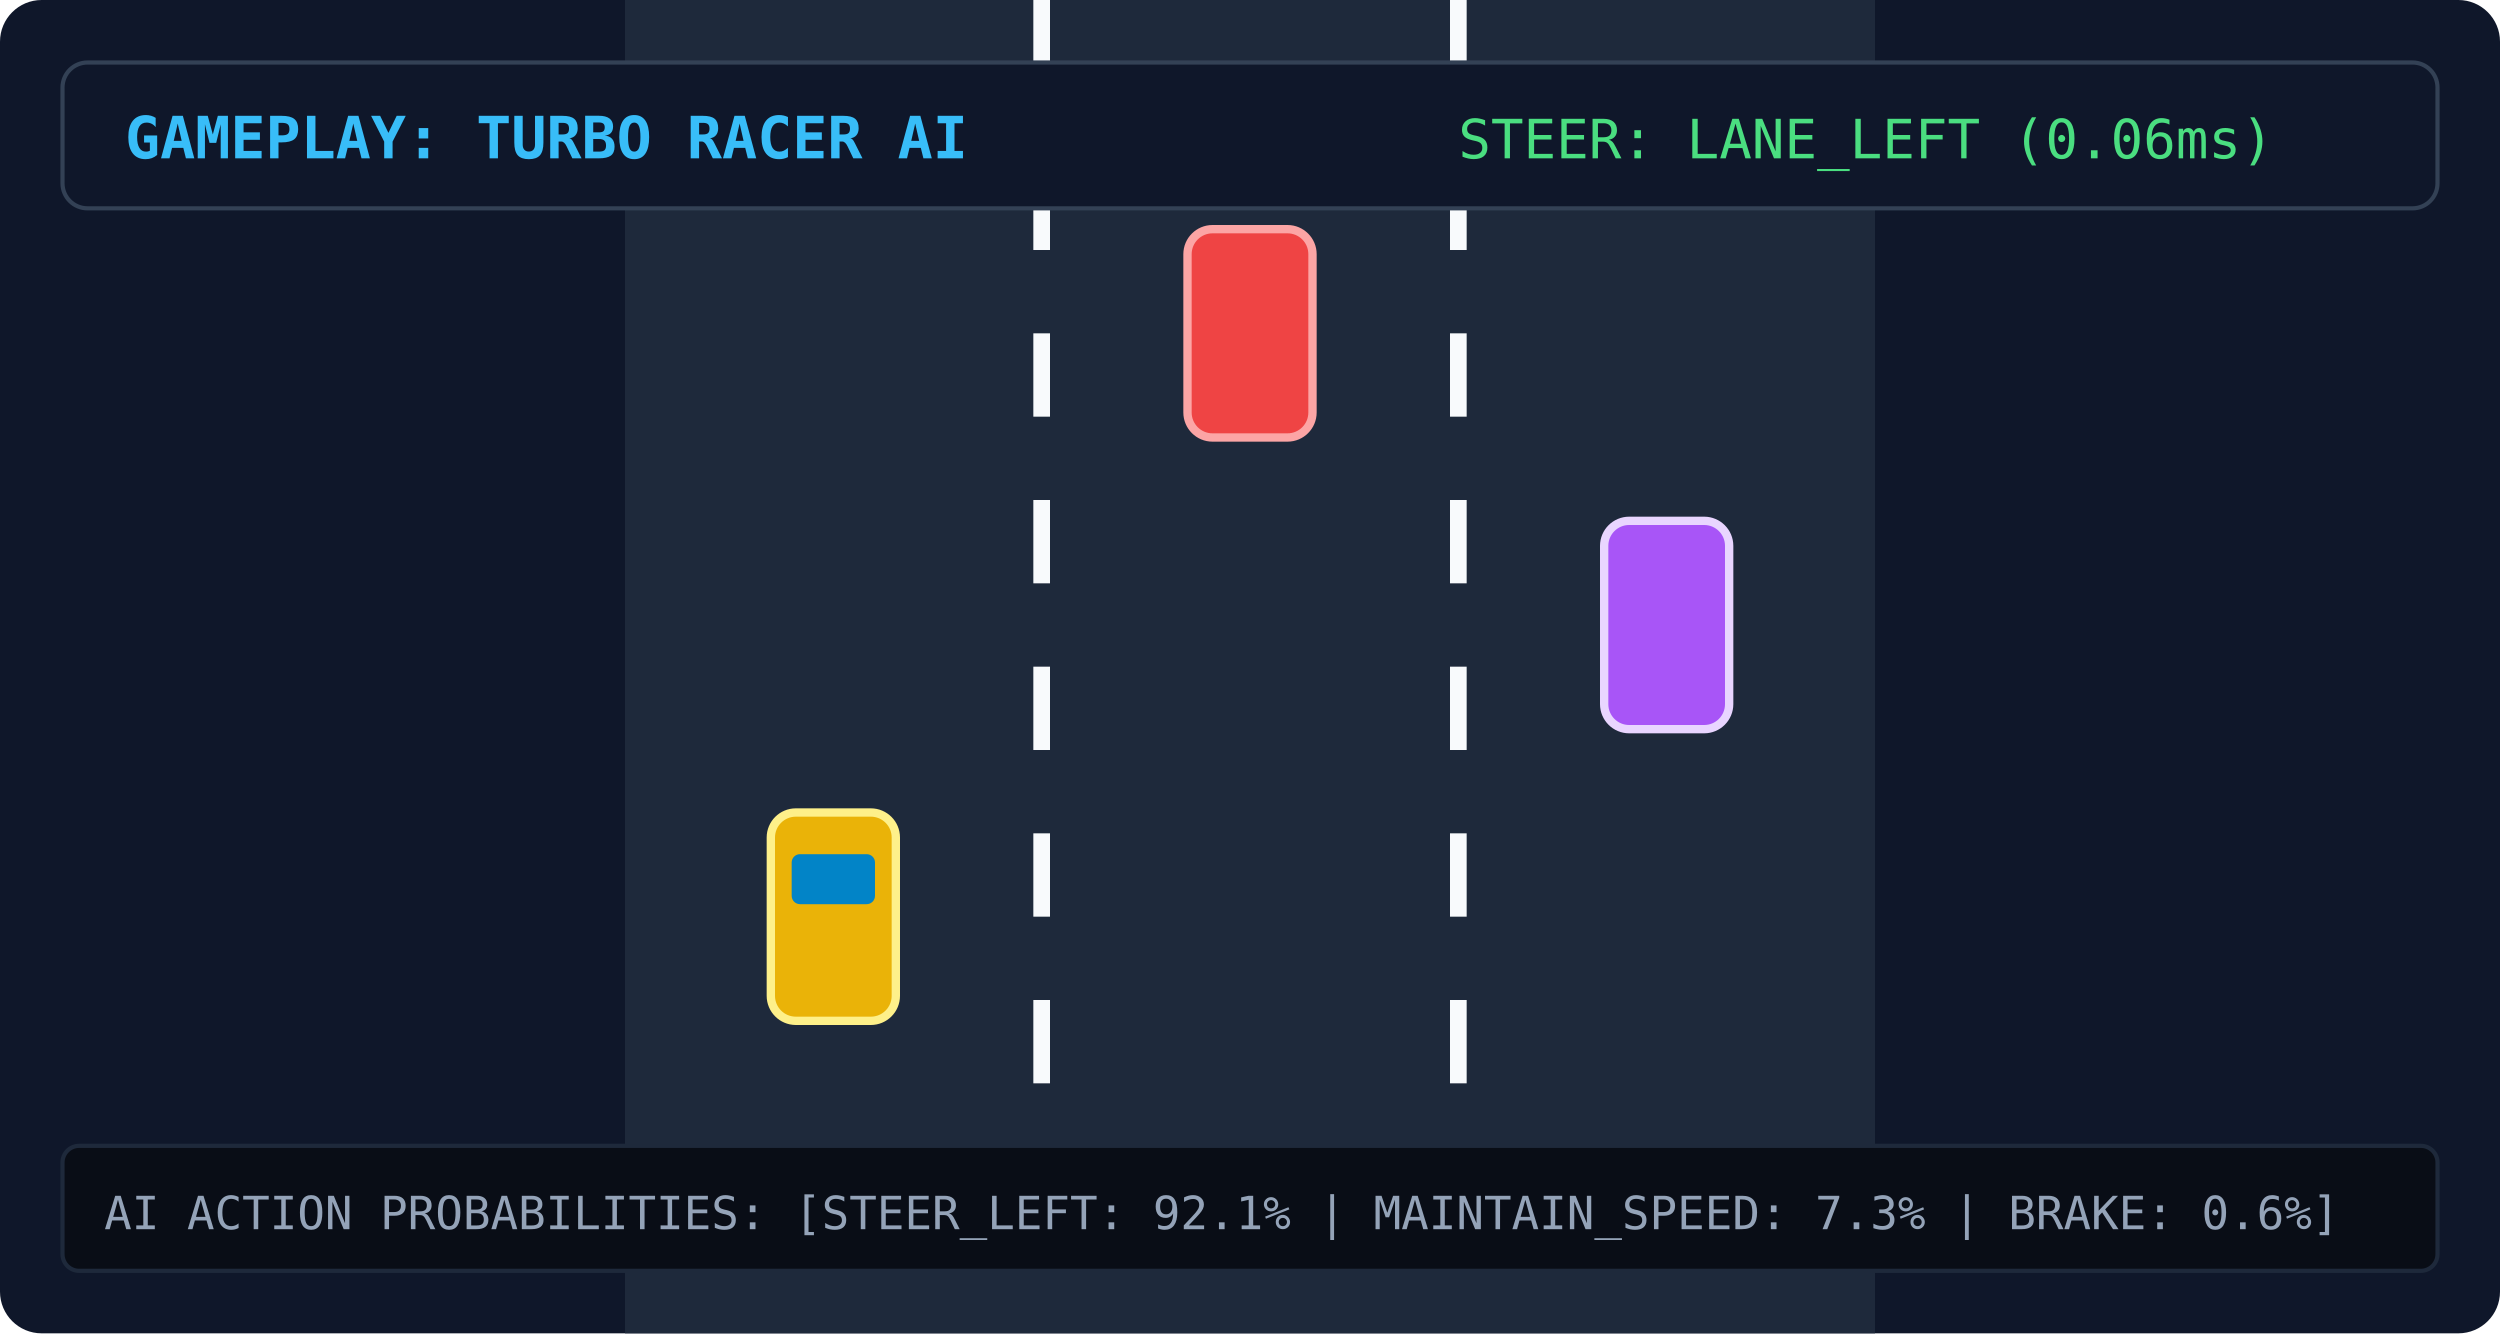
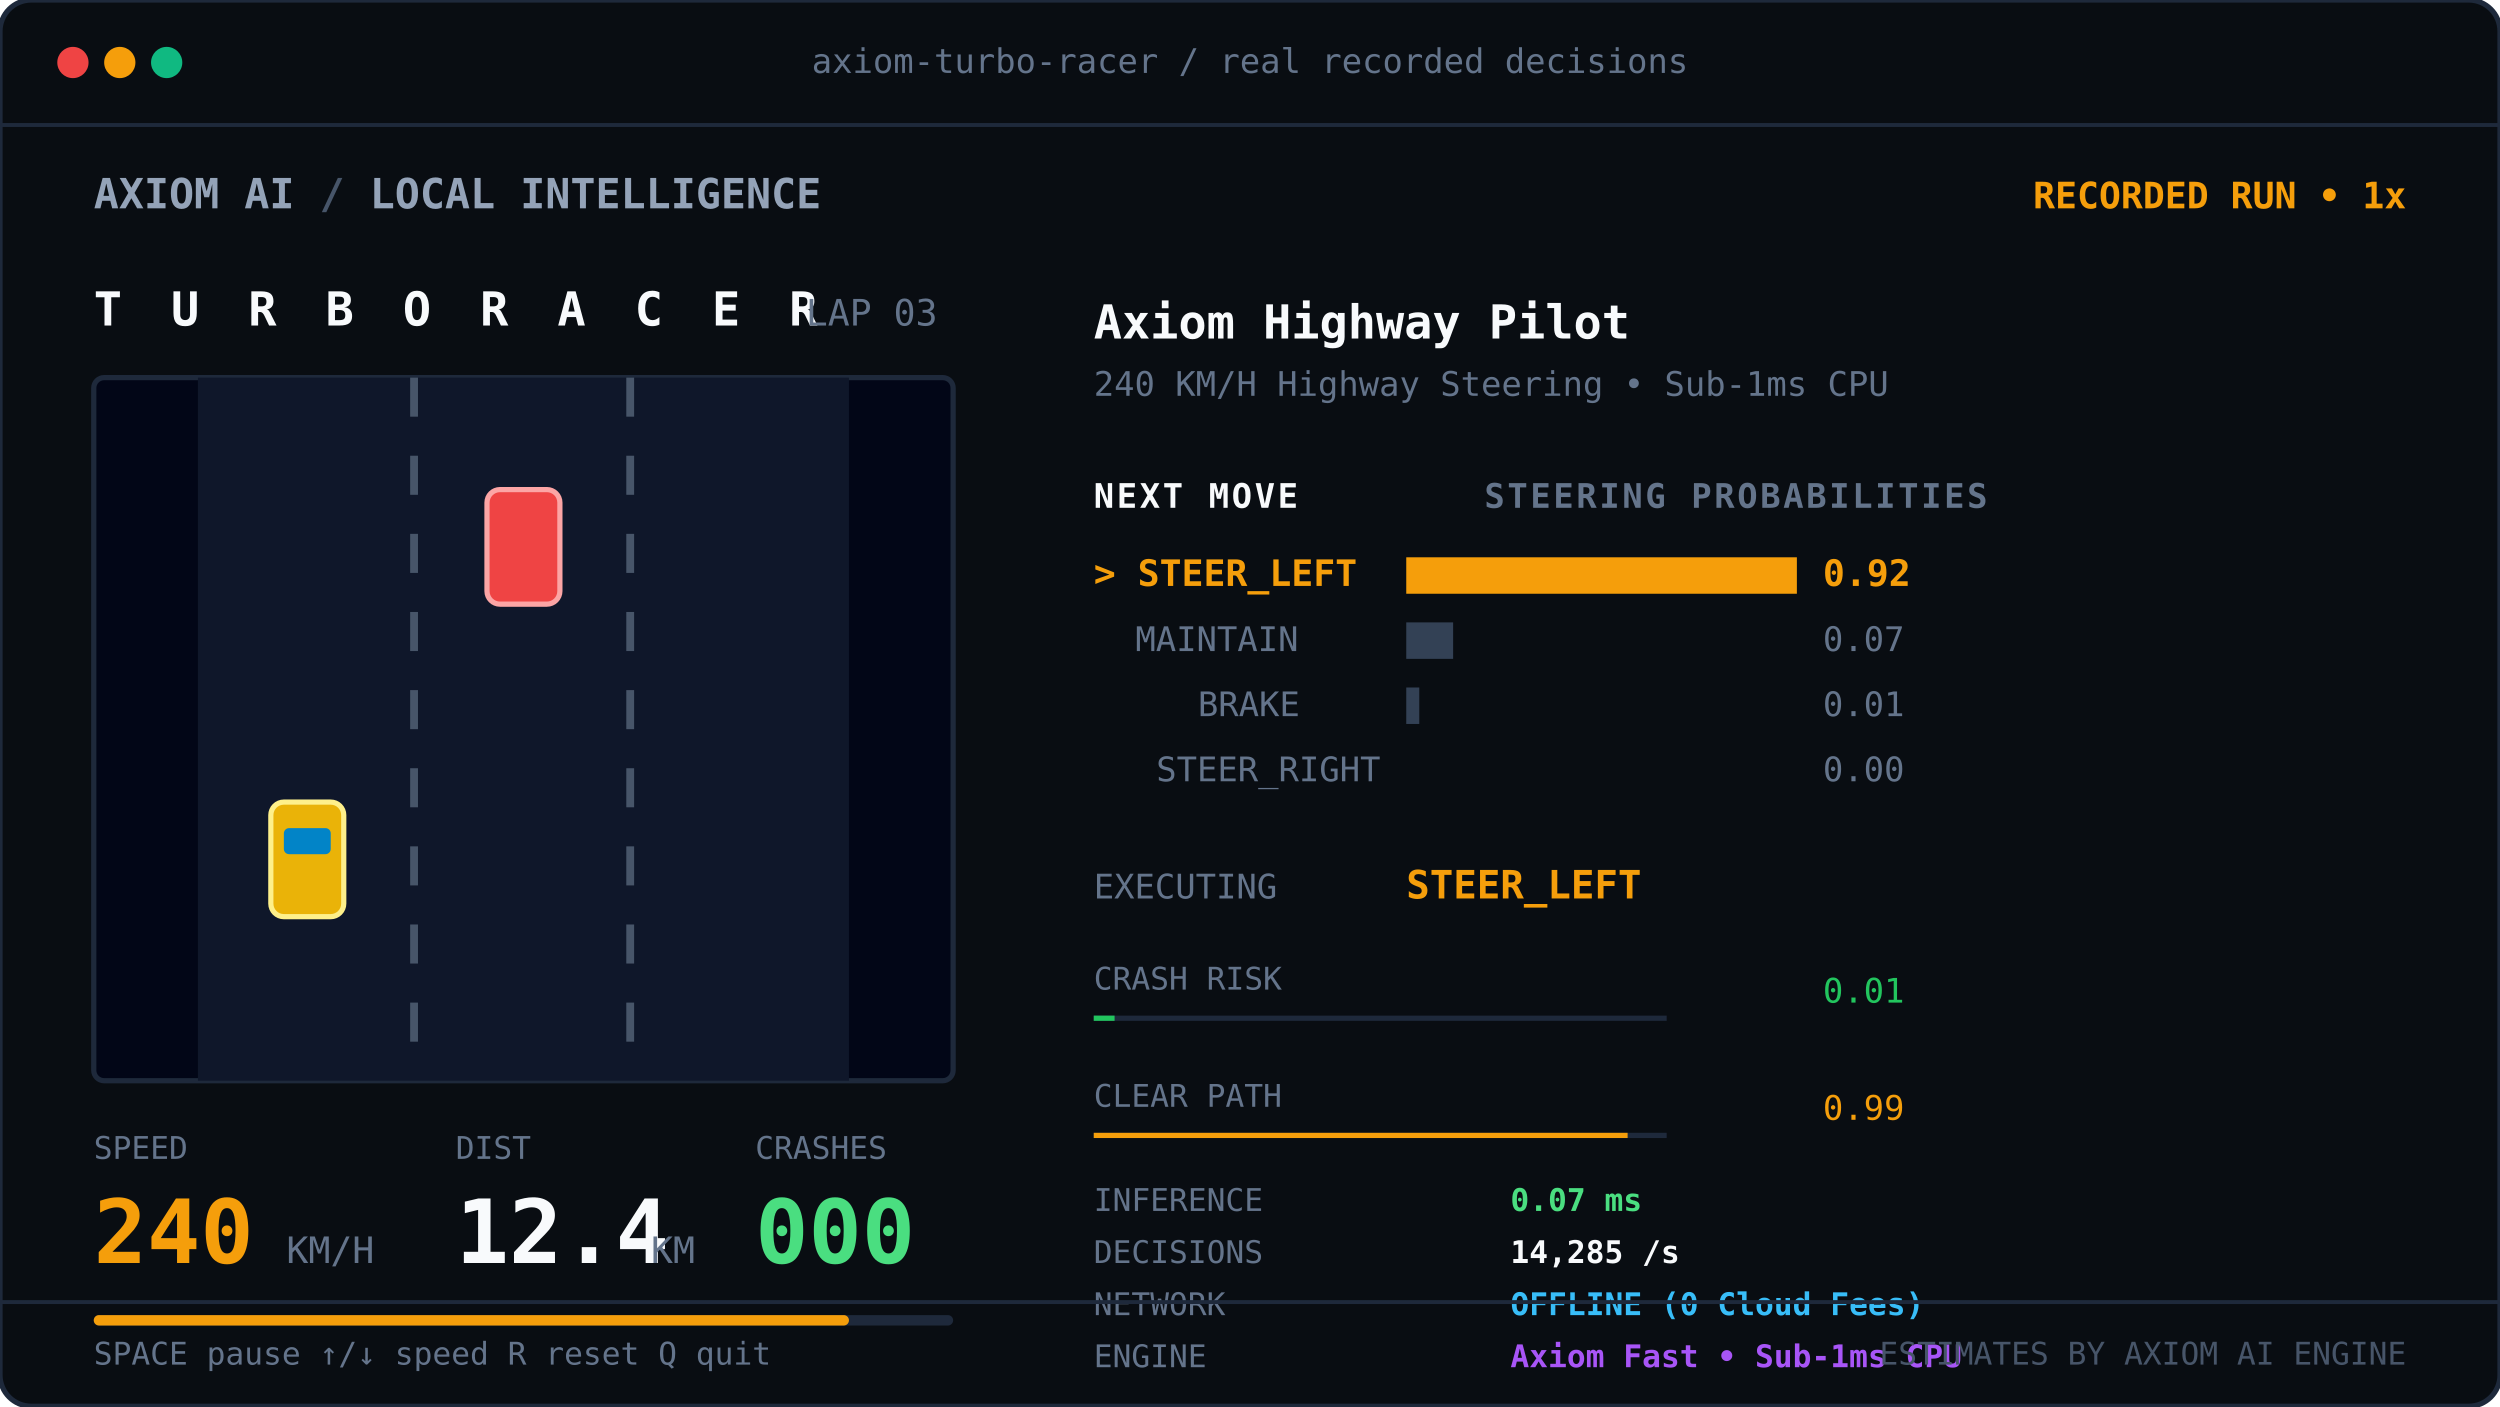
- <svg xmlns="http://www.w3.org/2000/svg" viewBox="0 0 600 320" width="100%" height="100%">
-   <rect width="600" height="320" fill="#0f172a" rx="10" />
-   <rect x="150" y="0" width="300" height="320" fill="#1e293b" />
-   <line x1="250" y1="0" x2="250" y2="320" stroke="#f8fafc" stroke-width="4" stroke-dasharray="20,20">
-     <animate attributeName="stroke-dashoffset" values="0;40" dur="0.5s" repeatCount="indefinite" />
+ <svg xmlns="http://www.w3.org/2000/svg" viewBox="0 0 960 540" width="100%" height="100%">
+   <rect width="960" height="540" fill="#090d12" rx="12" stroke="#1e293b" stroke-width="2" />
+   <circle cx="28" cy="24" r="6" fill="#ef4444" />
+   <circle cx="46" cy="24" r="6" fill="#f59e0b" />
+   <circle cx="64" cy="24" r="6" fill="#10b981" />
+   <text x="480" y="28" fill="#64748b" font-family="monospace" font-size="13" text-anchor="middle">axiom-turbo-racer / real recorded decisions</text>
+   <line x1="0" y1="48" x2="960" y2="48" stroke="#1e293b" stroke-width="1.5" />
+   <text x="36" y="80" fill="#94a3b8" font-family="monospace" font-size="16" font-weight="bold">AXIOM AI <tspan fill="#475569"> / </tspan> LOCAL INTELLIGENCE</text>
+   <text x="924" y="80" fill="#f59e0b" font-family="monospace" font-size="14" text-anchor="end" font-weight="bold">RECORDED RUN • 1x</text>
+   <text x="36" y="125" fill="#f8fafc" font-family="monospace" font-size="18" font-weight="bold" letter-spacing="4">T U R B O   R A C E R</text>
+   <text x="360" y="125" fill="#64748b" font-family="monospace" font-size="14" text-anchor="end">LAP 03</text>
+   <rect x="36" y="145" width="330" height="270" fill="#020617" stroke="#1e293b" stroke-width="2" rx="4" />
+   <rect x="76" y="145" width="250" height="270" fill="#0f172a" />
+   <line x1="159" y1="145" x2="159" y2="415" stroke="#475569" stroke-width="3" stroke-dasharray="15,15">
+     <animate attributeName="stroke-dashoffset" values="0;30" dur="0.4s" repeatCount="indefinite" />
  </line>
-   <line x1="350" y1="0" x2="350" y2="320" stroke="#f8fafc" stroke-width="4" stroke-dasharray="20,20">
-     <animate attributeName="stroke-dashoffset" values="0;40" dur="0.5s" repeatCount="indefinite" />
+   <line x1="242" y1="145" x2="242" y2="415" stroke="#475569" stroke-width="3" stroke-dasharray="15,15">
+     <animate attributeName="stroke-dashoffset" values="0;30" dur="0.4s" repeatCount="indefinite" />
  </line>
-   <rect x="15" y="15" width="570" height="35" fill="#0f172a" rx="6" stroke="#334155" stroke-width="1" />
-   <text x="30" y="38" fill="#38bdf8" font-family="monospace" font-size="14" font-weight="bold">GAMEPLAY: TURBO RACER AI</text>
-   <text x="350" y="38" fill="#4ade80" font-family="monospace" font-size="13">STEER: LANE_LEFT (0.06ms)</text>
-   <g transform="translate(200, 220)">
-     <rect x="-15" y="-25" width="30" height="50" fill="#eab308" rx="6" stroke="#fef08a" stroke-width="2" />
-     <rect x="-10" y="-15" width="20" height="12" fill="#0284c7" rx="2" />
-     <animateTransform attributeName="transform" type="translate" values="200,220; 300,220; 200,220" dur="2.4s" repeatCount="indefinite" />
+   <g transform="translate(118, 330)">
+     <rect x="-14" y="-22" width="28" height="44" fill="#eab308" rx="5" stroke="#fef08a" stroke-width="2" />
+     <rect x="-9" y="-12" width="18" height="10" fill="#0284c7" rx="2" />
+     <animateTransform attributeName="transform" type="translate" values="118,330; 201,330; 118,330" dur="2s" repeatCount="indefinite" />
  </g>
-   <g transform="translate(300, 80)">
-     <rect x="-15" y="-25" width="30" height="50" fill="#ef4444" rx="6" stroke="#fca5a5" stroke-width="2" />
-     <animateTransform attributeName="transform" type="translate" values="300,-50; 300,370" dur="1.8s" repeatCount="indefinite" />
+   <g transform="translate(201, 210)">
+     <rect x="-14" y="-22" width="28" height="44" fill="#ef4444" rx="5" stroke="#fca5a5" stroke-width="2" />
+     <animateTransform attributeName="transform" type="translate" values="201,130; 201,450" dur="1.5s" repeatCount="indefinite" />
  </g>
-   <g transform="translate(400, 150)">
-     <rect x="-15" y="-25" width="30" height="50" fill="#a855f7" rx="6" stroke="#e9d5ff" stroke-width="2" />
-     <animateTransform attributeName="transform" type="translate" values="400,-100; 400,370" dur="2.2s" repeatCount="indefinite" />
+   <g font-family="monospace">
+     <text x="36" y="445" fill="#64748b" font-size="12">SPEED</text>
+     <text x="36" y="485" fill="#f59e0b" font-size="34" font-weight="bold">240</text>
+     <text x="110" y="485" fill="#64748b" font-size="14">KM/H</text>
+     <text x="175" y="445" fill="#64748b" font-size="12">DIST</text>
+     <text x="175" y="485" fill="#f8fafc" font-size="34" font-weight="bold">12.4</text>
+     <text x="250" y="485" fill="#64748b" font-size="14">KM</text>
+     <text x="290" y="445" fill="#64748b" font-size="12">CRASHES</text>
+     <text x="290" y="485" fill="#4ade80" font-size="34" font-weight="bold">000</text>
+     <rect x="36" y="505" width="330" height="4" fill="#1e293b" rx="2" />
+     <rect x="36" y="505" width="290" height="4" fill="#f59e0b" rx="2" />
  </g>
-   <rect x="15" y="275" width="570" height="30" fill="#090d16" rx="4" stroke="#1e293b" stroke-width="1" />
-   <text x="25" y="295" fill="#94a3b8" font-family="monospace" font-size="11">AI ACTION PROBABILITIES: [STEER_LEFT: 92.1% | MAINTAIN_SPEED: 7.3% | BRAKE: 0.6%]</text>
+   <g transform="translate(420, 110)" font-family="monospace">
+     <text x="0" y="20" fill="#f8fafc" font-size="18" font-weight="bold">Axiom Highway Pilot</text>
+     <text x="0" y="42" fill="#64748b" font-size="13">240 KM/H Highway Steering • Sub-1ms CPU</text>
+     <text x="0" y="85" fill="#f8fafc" font-size="13" font-weight="bold" letter-spacing="1">NEXT MOVE</text>
+     <text x="150" y="85" fill="#64748b" font-size="13" font-weight="bold" letter-spacing="1">STEERING PROBABILITIES</text>
+     <text x="0" y="115" fill="#f59e0b" font-size="14" font-weight="bold">&gt; STEER_LEFT</text>
+     <rect x="120" y="104" width="150" height="14" fill="#f59e0b">
+       <animate attributeName="width" values="150;165;150" dur="0.8s" repeatCount="indefinite" />
+     </rect>
+     <text x="280" y="115" fill="#f59e0b" font-size="14" font-weight="bold">0.92</text>
+     <text x="16" y="140" fill="#64748b" font-size="13">MAINTAIN</text>
+     <rect x="120" y="129" width="18" height="14" fill="#334155" />
+     <text x="280" y="140" fill="#64748b" font-size="13">0.07</text>
+     <text x="40" y="165" fill="#64748b" font-size="13">BRAKE</text>
+     <rect x="120" y="154" width="5" height="14" fill="#334155" />
+     <text x="280" y="165" fill="#64748b" font-size="13">0.01</text>
+     <text x="24" y="190" fill="#64748b" font-size="13">STEER_RIGHT</text>
+     <rect x="120" y="179" width="0" height="14" fill="#334155" />
+     <text x="280" y="190" fill="#64748b" font-size="13">0.00</text>
+     <text x="0" y="235" fill="#64748b" font-size="13">EXECUTING</text>
+     <text x="120" y="235" fill="#f59e0b" font-size="15" font-weight="bold">STEER_LEFT</text>
+     <text x="0" y="270" fill="#64748b" font-size="12">CRASH RISK</text>
+     <rect x="0" y="280" width="220" height="2" fill="#1e293b" />
+     <rect x="0" y="280" width="8" height="2" fill="#22c55e" />
+     <text x="280" y="275" fill="#22c55e" font-size="13">0.01</text>
+     <text x="0" y="315" fill="#64748b" font-size="12">CLEAR PATH</text>
+     <rect x="0" y="325" width="220" height="2" fill="#1e293b" />
+     <rect x="0" y="325" width="205" height="2" fill="#f59e0b" />
+     <text x="280" y="320" fill="#f59e0b" font-size="13">0.99</text>
+     <g transform="translate(0, 355)" font-size="12">
+       <text x="0" y="0" fill="#64748b">INFERENCE</text>
+       <text x="160" y="0" fill="#4ade80" font-weight="bold">0.07 ms</text>
+       <text x="0" y="20" fill="#64748b">DECISIONS</text>
+       <text x="160" y="20" fill="#f8fafc" font-weight="bold">14,285 /s</text>
+       <text x="0" y="40" fill="#64748b">NETWORK</text>
+       <text x="160" y="40" fill="#38bdf8" font-weight="bold">OFFLINE (0 Cloud Fees)</text>
+       <text x="0" y="60" fill="#64748b">ENGINE</text>
+       <text x="160" y="60" fill="#a855f7" font-weight="bold">Axiom Fast • Sub-1ms CPU</text>
+     </g>
+   </g>
+   <line x1="0" y1="500" x2="960" y2="500" stroke="#1e293b" stroke-width="1.5" />
+   <text x="36" y="524" fill="#64748b" font-family="monospace" font-size="12">SPACE pause    ↑/↓ speed    R reset    Q quit</text>
+   <text x="924" y="524" fill="#475569" font-family="monospace" font-size="12" text-anchor="end">ESTIMATES BY AXIOM AI ENGINE</text>
</svg>
